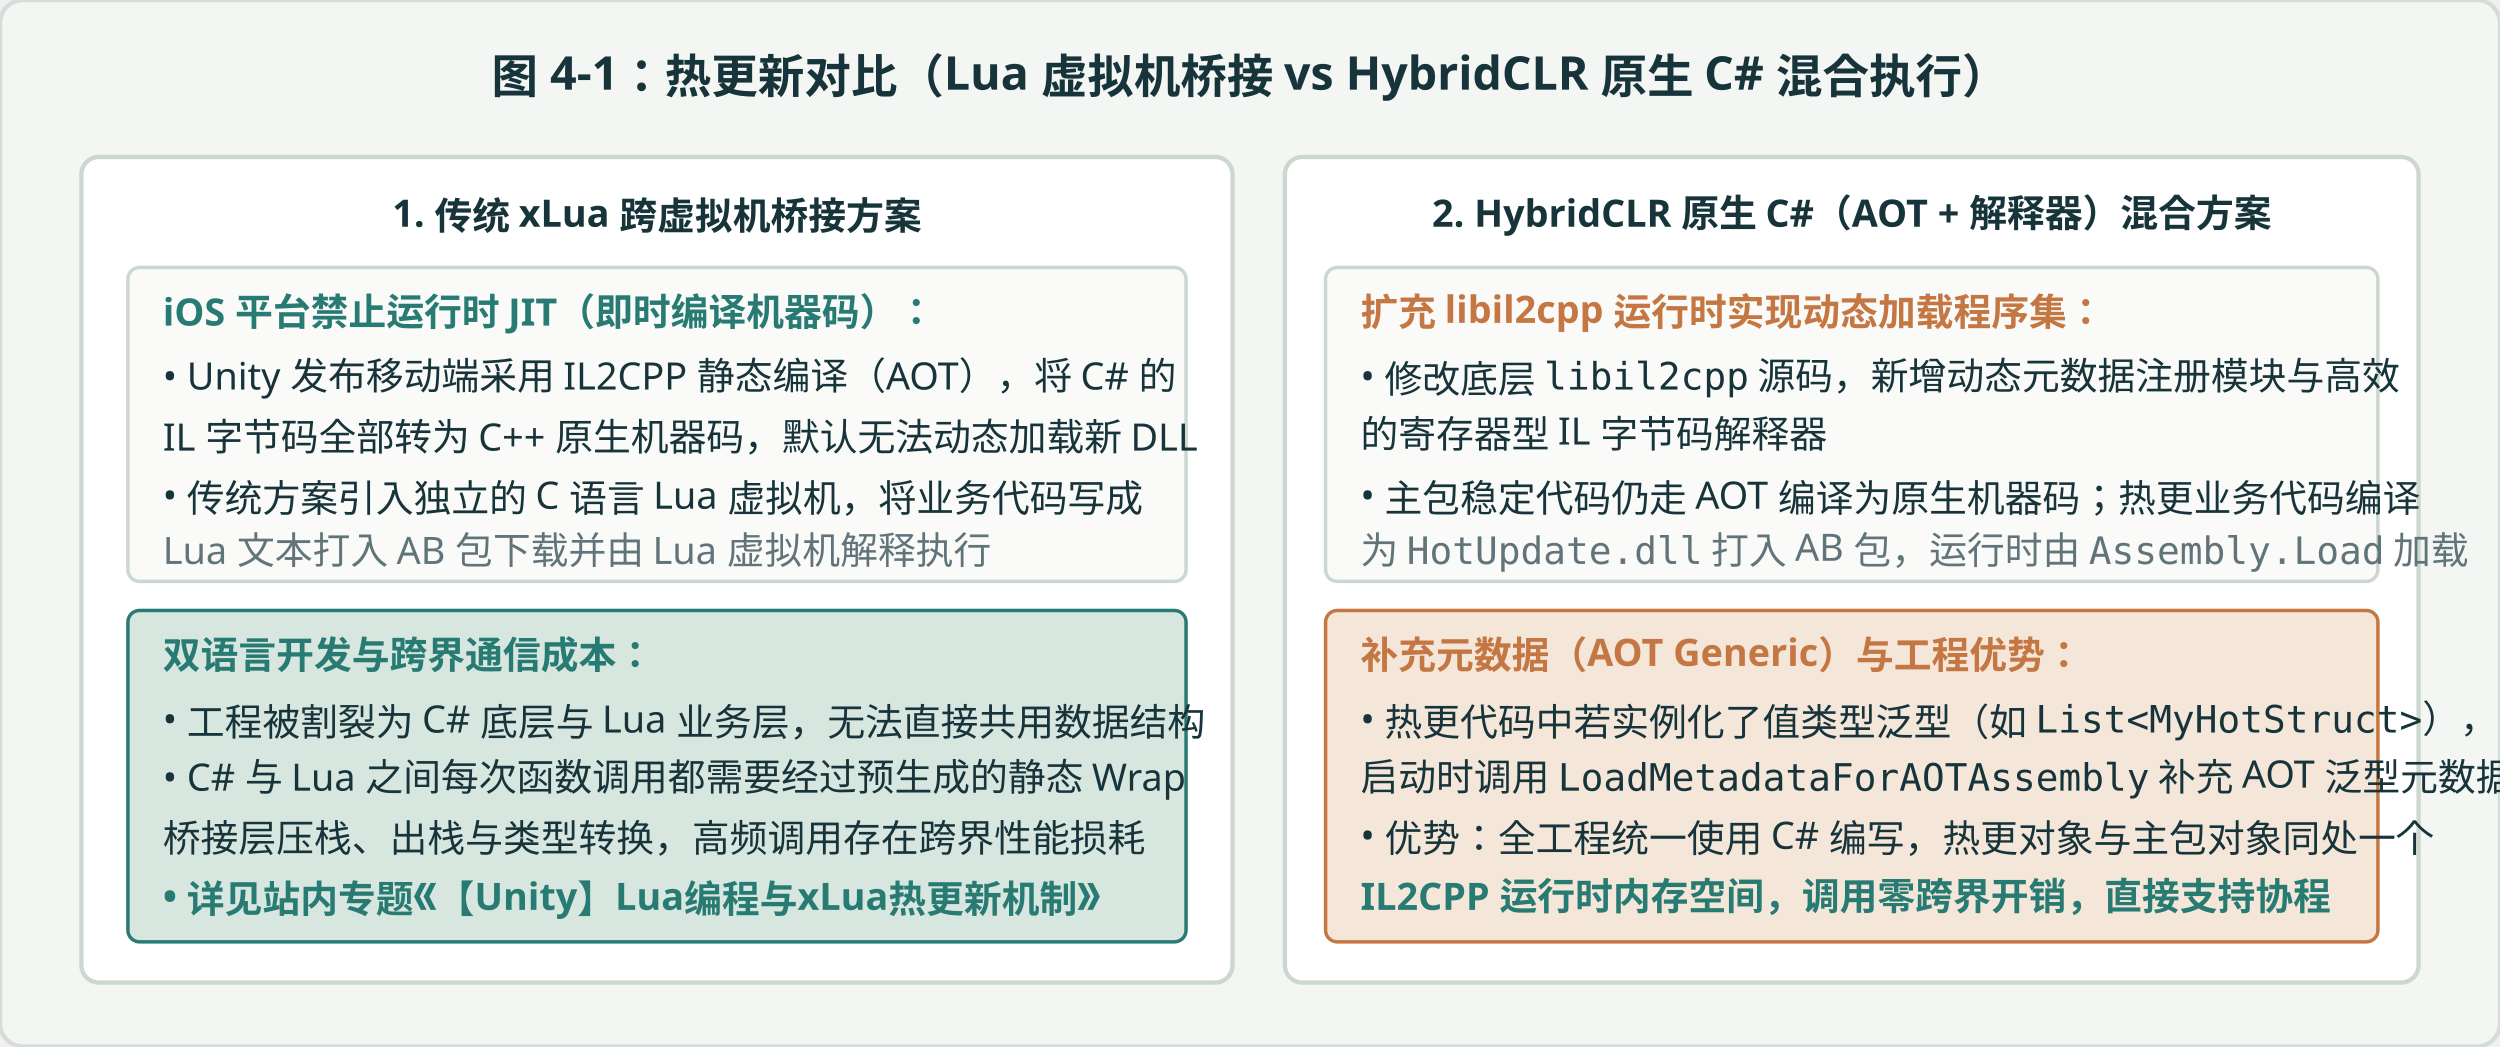
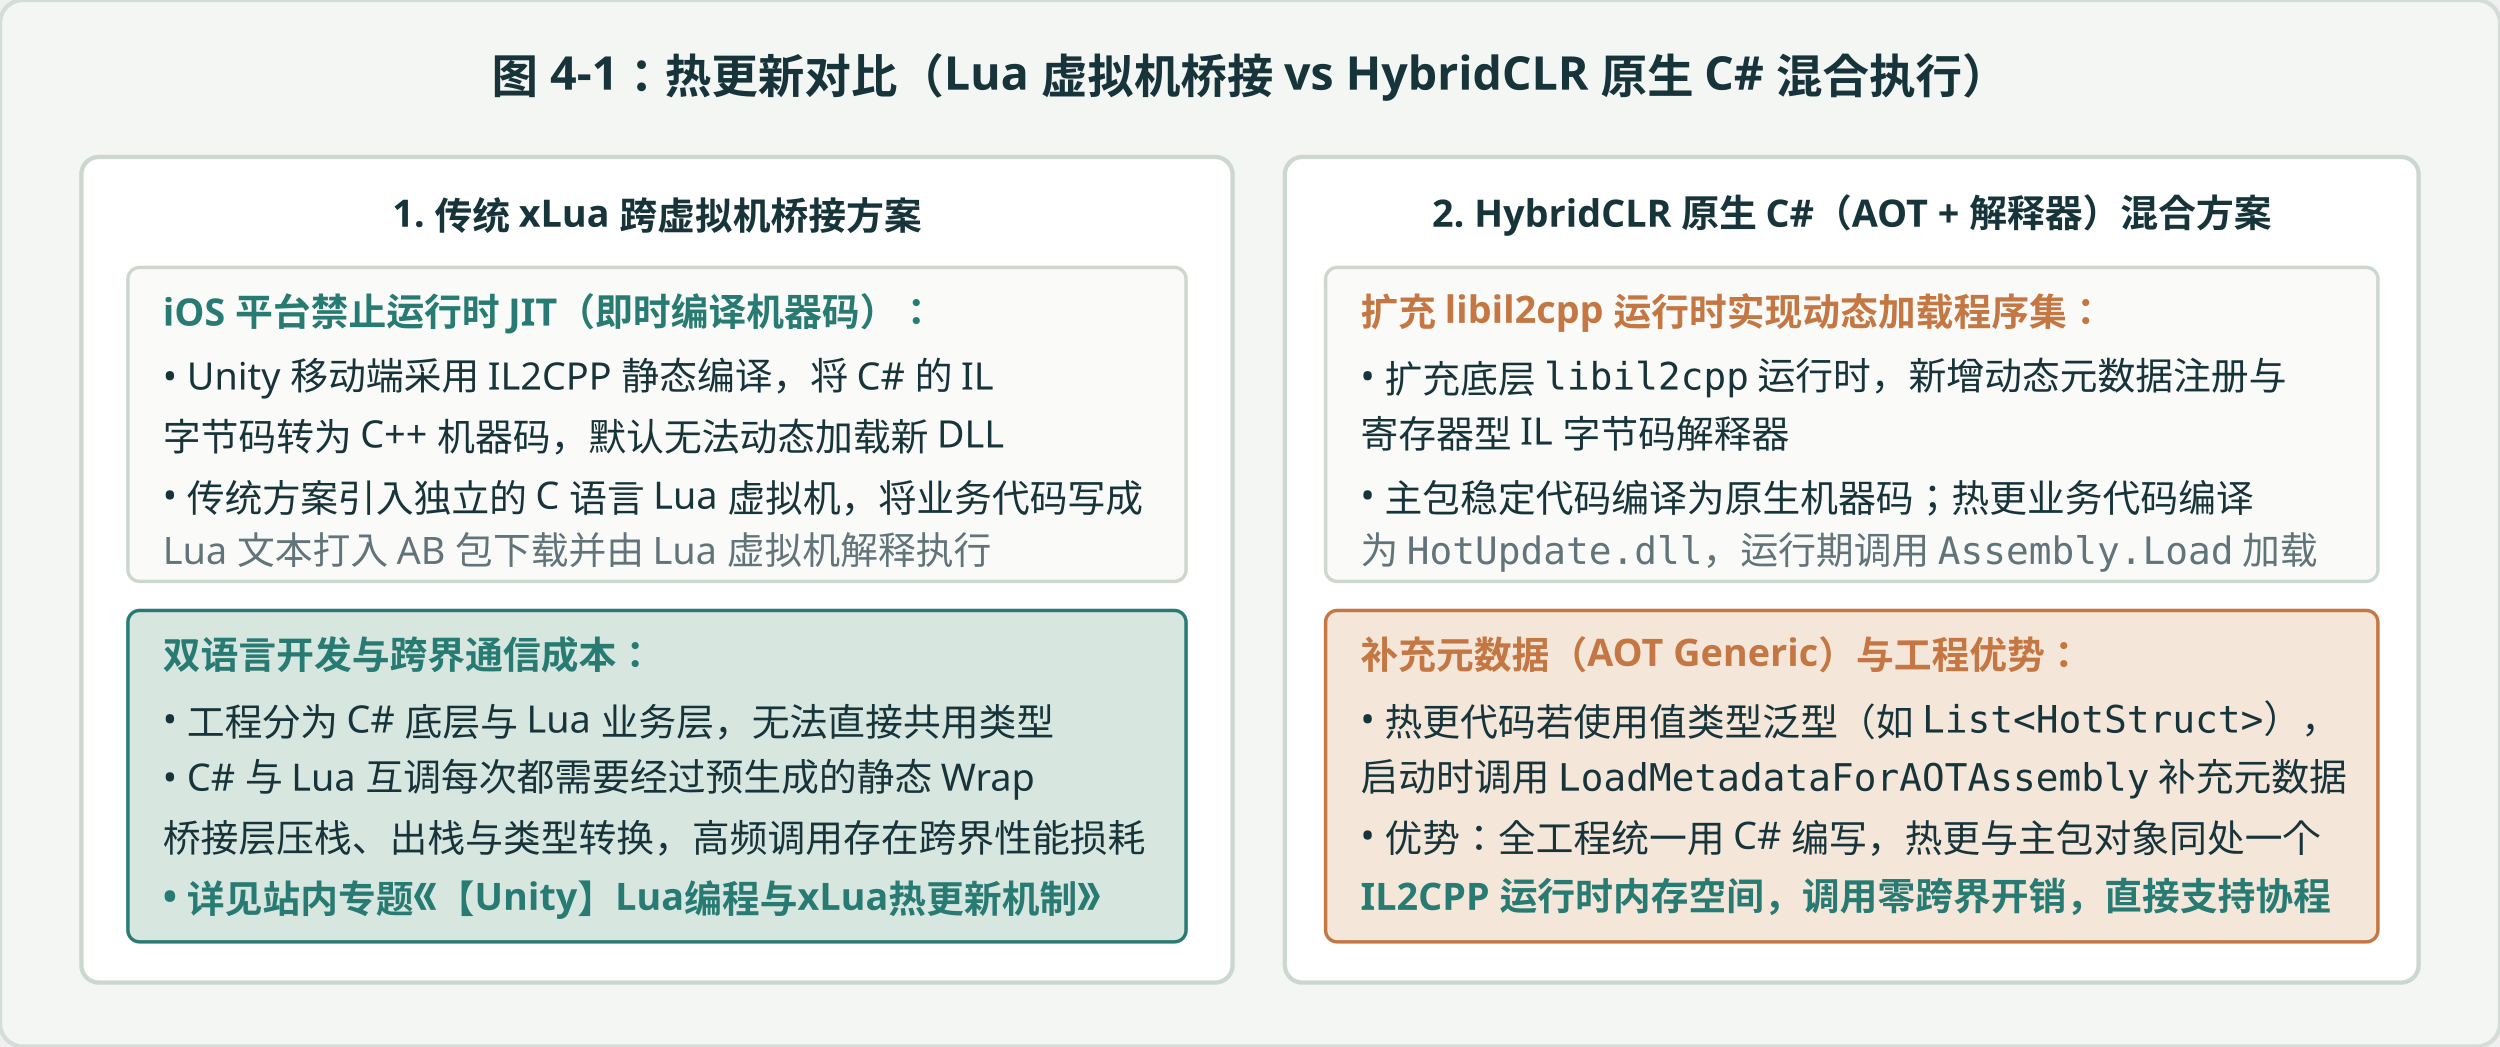
<svg xmlns="http://www.w3.org/2000/svg" viewBox="0 0 860 360" font-family="'Microsoft YaHei', 'Noto Sans SC', sans-serif">
  <rect width="860" height="360" rx="8" fill="#F4F6F3" stroke="#D5DDD8" stroke-width="1.5" />
  <text x="430" y="32" text-anchor="middle" font-size="16" font-weight="700" fill="#17343B">图 4-1：热更新对比（Lua 虚拟机桥接 vs HybridCLR 原生 C# 混合执行）</text>
  <rect x="28" y="54" width="396" height="284" rx="6" fill="#FFFFFF" stroke="#CBD7CF" stroke-width="1.5" />
  <text x="226" y="78" text-anchor="middle" font-size="13" font-weight="700" fill="#17343B">1. 传统 xLua 跨虚拟机桥接方案</text>
  <g font-size="13">
    <rect x="44" y="92" width="364" height="108" rx="4" fill="#FAFBF8" stroke="#CBD7CF" stroke-width="1.2" />
    <text x="56" y="112" fill="#287B73" font-weight="700">iOS 平台禁止运行时 JIT（即时编译机器码）：</text>
-     <text x="56" y="134" fill="#17343B">• Unity 发布移动端采用 IL2CPP 静态编译（AOT），将 C# 的</text>
-     <text x="56" y="155" fill="#17343B">  IL 字节码全部转为 C++ 原生机器码，默认无法动态加载新 DLL</text>
+     <text x="56" y="134" fill="#17343B">• Unity 移动端采用 IL2CPP 静态编译，将 C# 的 IL</text>
+     <text x="56" y="155" fill="#17343B">  字节码转为 C++ 机器码，默认无法动态加载新 DLL</text>
    <text x="56" y="175" fill="#17343B">• 传统方案引入独立的 C 语言 Lua 虚拟机，将业务代码写成</text>
    <text x="56" y="194" fill="#61747A">  Lua 文本打入 AB 包下载并由 Lua 虚拟机解释执行</text>
    <rect x="44" y="210" width="364" height="114" rx="4" fill="#D8E6E0" stroke="#287B73" stroke-width="1.2" />
    <text x="56" y="230" fill="#287B73" font-weight="700">双语言开发与跨界通信成本：</text>
-     <text x="56" y="252" fill="#17343B">• 工程被割裂为 C# 底层与 Lua 业务层，无法直接共用数据结构</text>
-     <text x="56" y="272" fill="#17343B">• C# 与 Lua 之间每次函数调用都需要经过预生成的静态 Wrap</text>
+     <text x="56" y="252" fill="#17343B">• 工程分为 C# 底层与 Lua 业务层，无法直接共用类型</text>
+     <text x="56" y="272" fill="#17343B">• C# 与 Lua 互调每次都需要经过预生成的静态 Wrap</text>
    <text x="56" y="293" fill="#17343B">  桥接层压栈、出栈与类型转换，高频调用存在跨界性能损耗</text>
    <text x="56" y="313" fill="#287B73" font-weight="700">• 详见站内专题《【Unity】Lua编程与xLua热更新机制》</text>
  </g>
  <rect x="442" y="54" width="390" height="284" rx="6" fill="#FFFFFF" stroke="#CBD7CF" stroke-width="1.5" />
  <text x="637" y="78" text-anchor="middle" font-size="13" font-weight="700" fill="#17343B">2. HybridCLR 原生 C#（AOT + 解释器）混合方案</text>
  <g font-size="13">
    <rect x="456" y="92" width="362" height="108" rx="4" fill="#FAFBF8" stroke="#CBD7CF" stroke-width="1.2" />
    <text x="468" y="112" fill="#C47743" font-weight="700">扩充 libil2cpp 运行时实现动态加载程序集：</text>
-     <text x="468" y="134" fill="#17343B">• 修改底层 <tspan font-family="Consolas, monospace">libil2cpp</tspan> 源码，新增动态元数据注册模块与高效</text>
-     <text x="468" y="154" fill="#17343B">  的寄存器型 IL 字节码解释器</text>
-     <text x="468" y="175" fill="#17343B">• 主包稳定代码仍走 AOT 编译为原生机器码；热更业务代码编译</text>
-     <text x="468" y="194" fill="#61747A">  为 <tspan font-family="Consolas, monospace">HotUpdate.dll</tspan> 打入 AB 包，运行时由 <tspan font-family="Consolas, monospace">Assembly.Load</tspan> 加载</text>
+     <text x="468" y="134" fill="#17343B">• 扩充底层 <tspan font-family="Consolas, monospace">libil2cpp</tspan> 运行时，新增动态元数据注册与</text>
+     <text x="468" y="154" fill="#17343B">  寄存器型 IL 字节码解释器</text>
+     <text x="468" y="175" fill="#17343B">• 主包稳定代码编译为原生机器码；热更业务代码编译</text>
+     <text x="468" y="194" fill="#61747A">  为 <tspan font-family="Consolas, monospace">HotUpdate.dll</tspan>，运行期调用 <tspan font-family="Consolas, monospace">Assembly.Load</tspan> 加载</text>
    <rect x="456" y="210" width="362" height="114" rx="4" fill="#F4E6D9" stroke="#C47743" stroke-width="1.2" />
    <text x="468" y="230" fill="#C47743" font-weight="700">补充元数据（AOT Generic）与工程优势：</text>
-     <text x="468" y="252" fill="#17343B">• 热更代码中若实例化了值类型泛型（如 <tspan font-family="Consolas, monospace">List&lt;MyHotStruct&gt;</tspan>），</text>
-     <text x="468" y="272" fill="#17343B">  启动时调用 <tspan font-family="Consolas, monospace">LoadMetadataForAOTAssembly</tspan> 补充 AOT 泛型元数据</text>
-     <text x="468" y="292" fill="#17343B">• 优势：全工程统一使用 C# 编写，热更对象与主包对象同处一个</text>
+     <text x="468" y="252" fill="#17343B">• 热更代码若使用值类型泛型（如 <tspan font-family="Consolas, monospace">List&lt;HotStruct&gt;</tspan>），</text>
+     <text x="468" y="272" fill="#17343B">  启动时调用 <tspan font-family="Consolas, monospace">LoadMetadataForAOTAssembly</tspan> 补充元数据</text>
+     <text x="468" y="292" fill="#17343B">• 优势：全工程统一用 C# 编写，热更与主包对象同处一个</text>
    <text x="468" y="313" fill="#287B73" font-weight="700">  IL2CPP 运行时内存空间，调用零跨界开销，直接支持协程</text>
  </g>
</svg>
